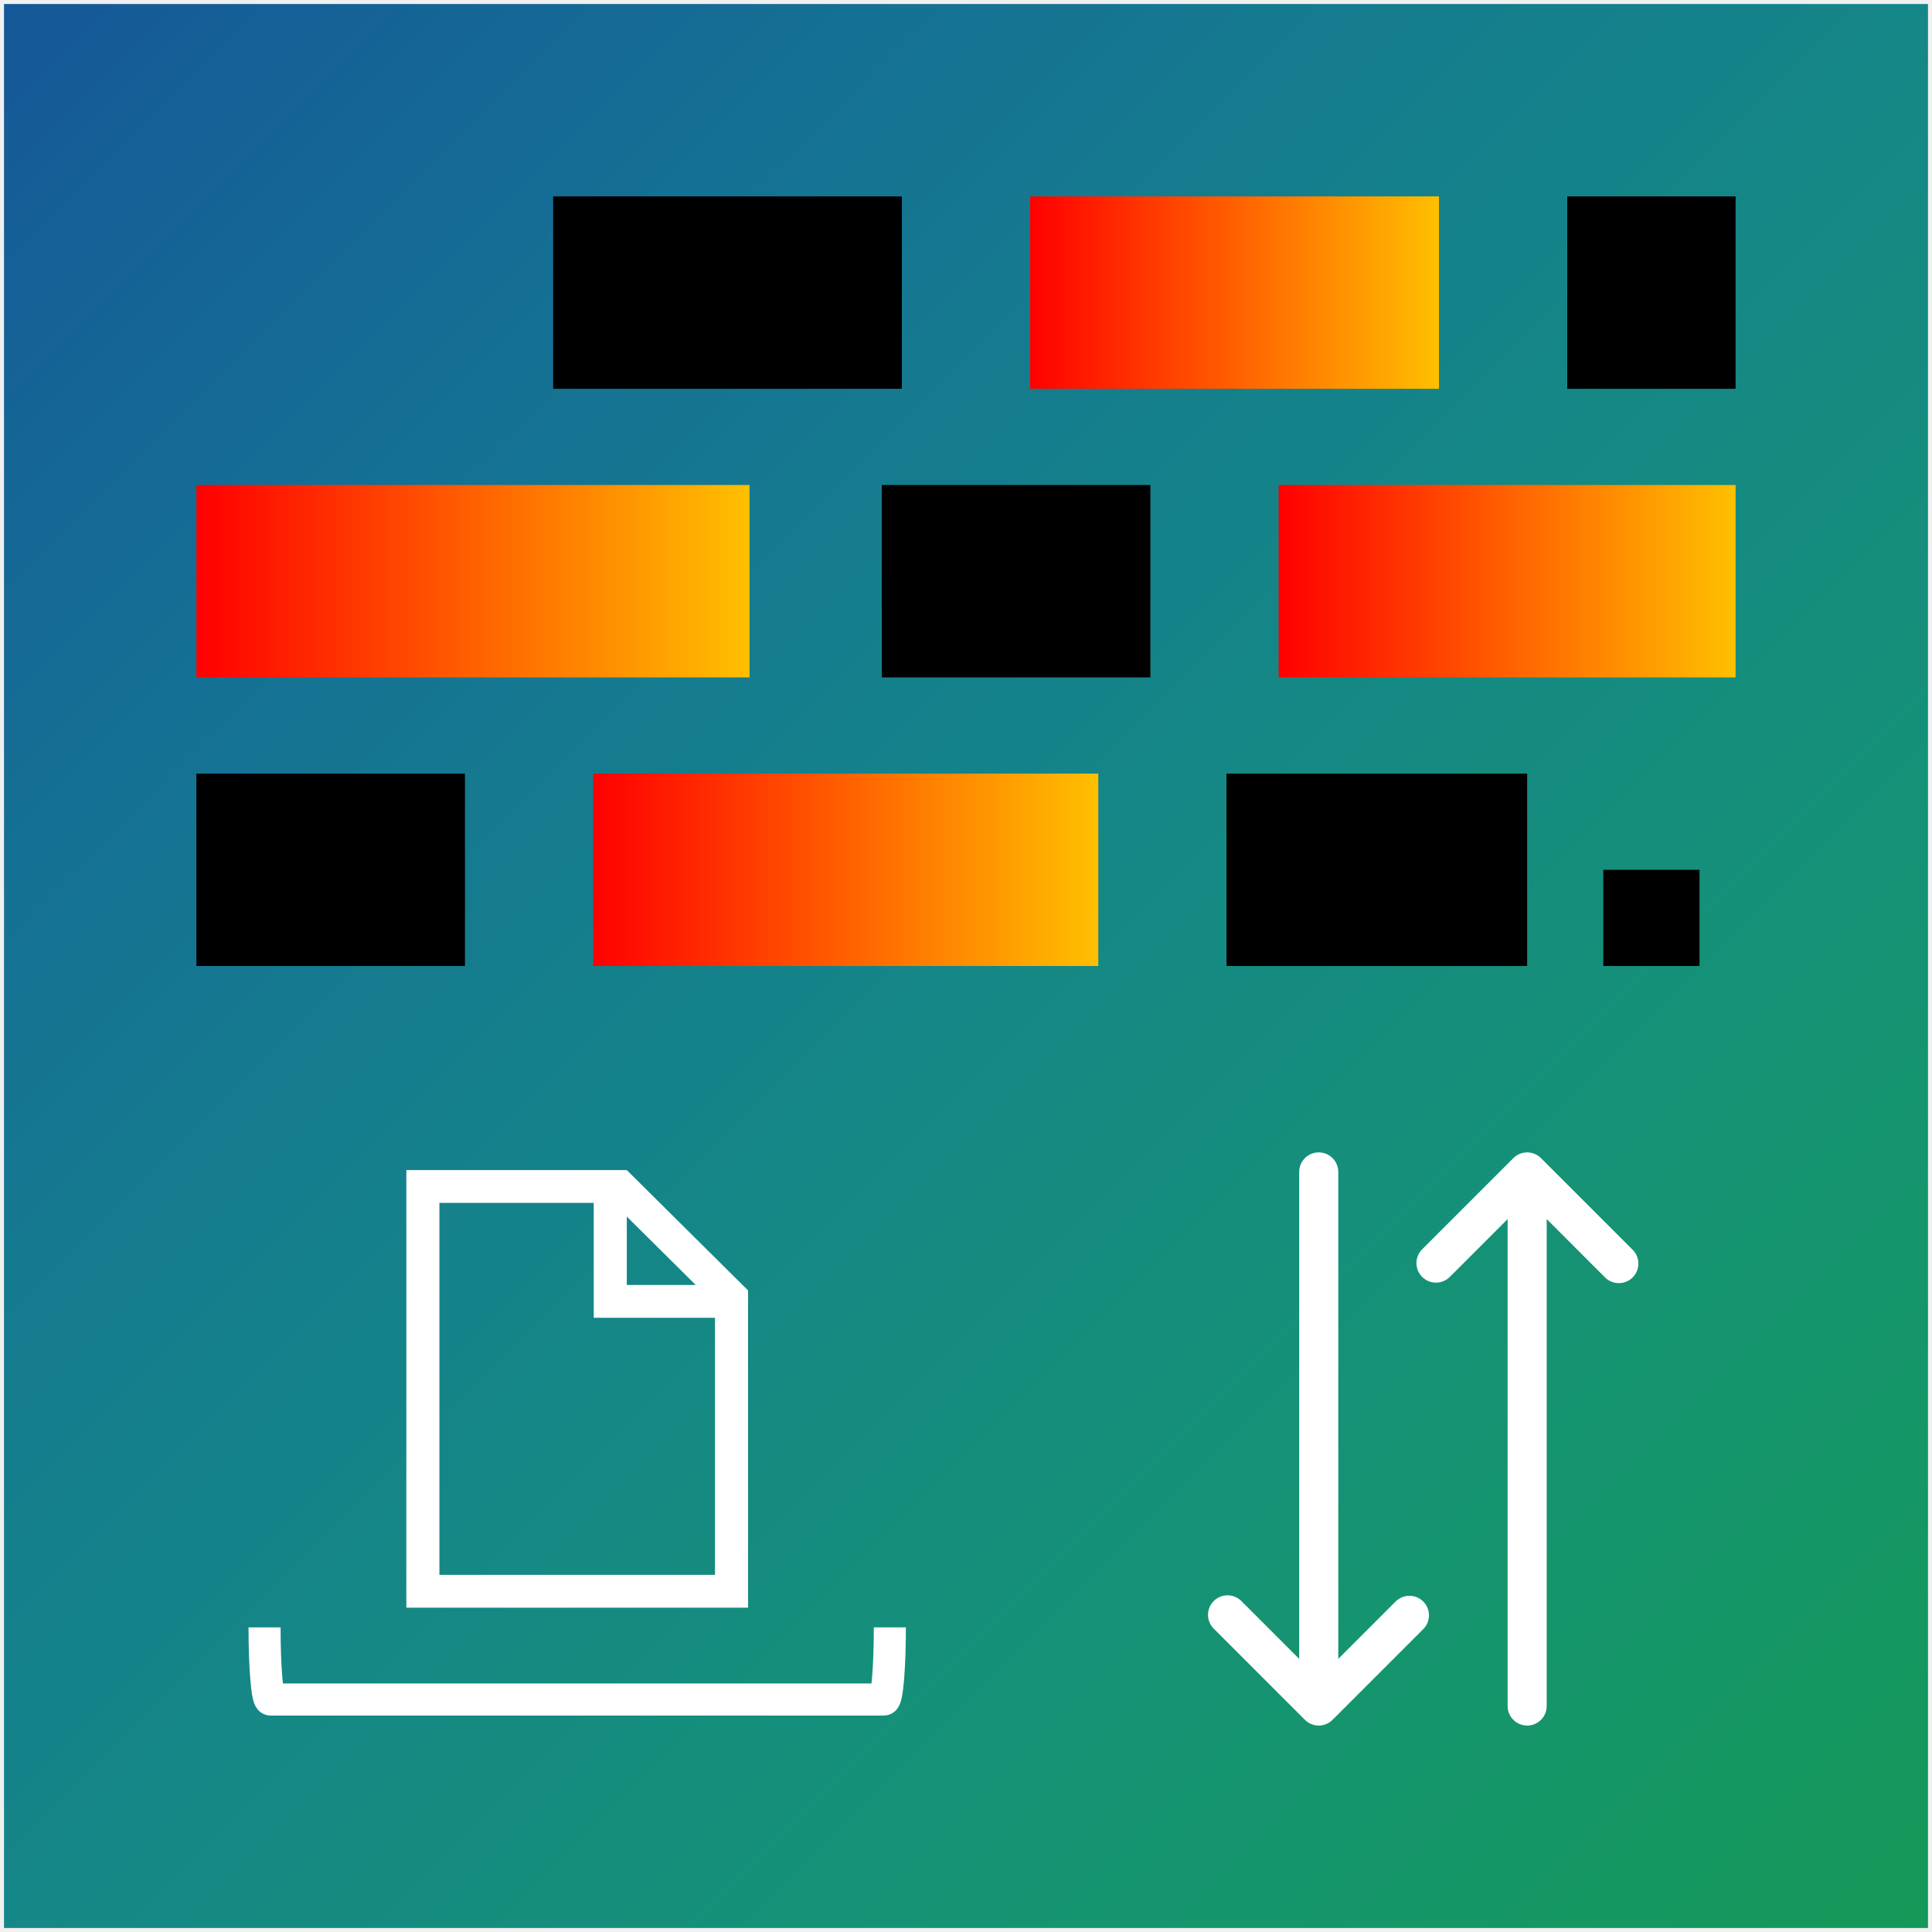
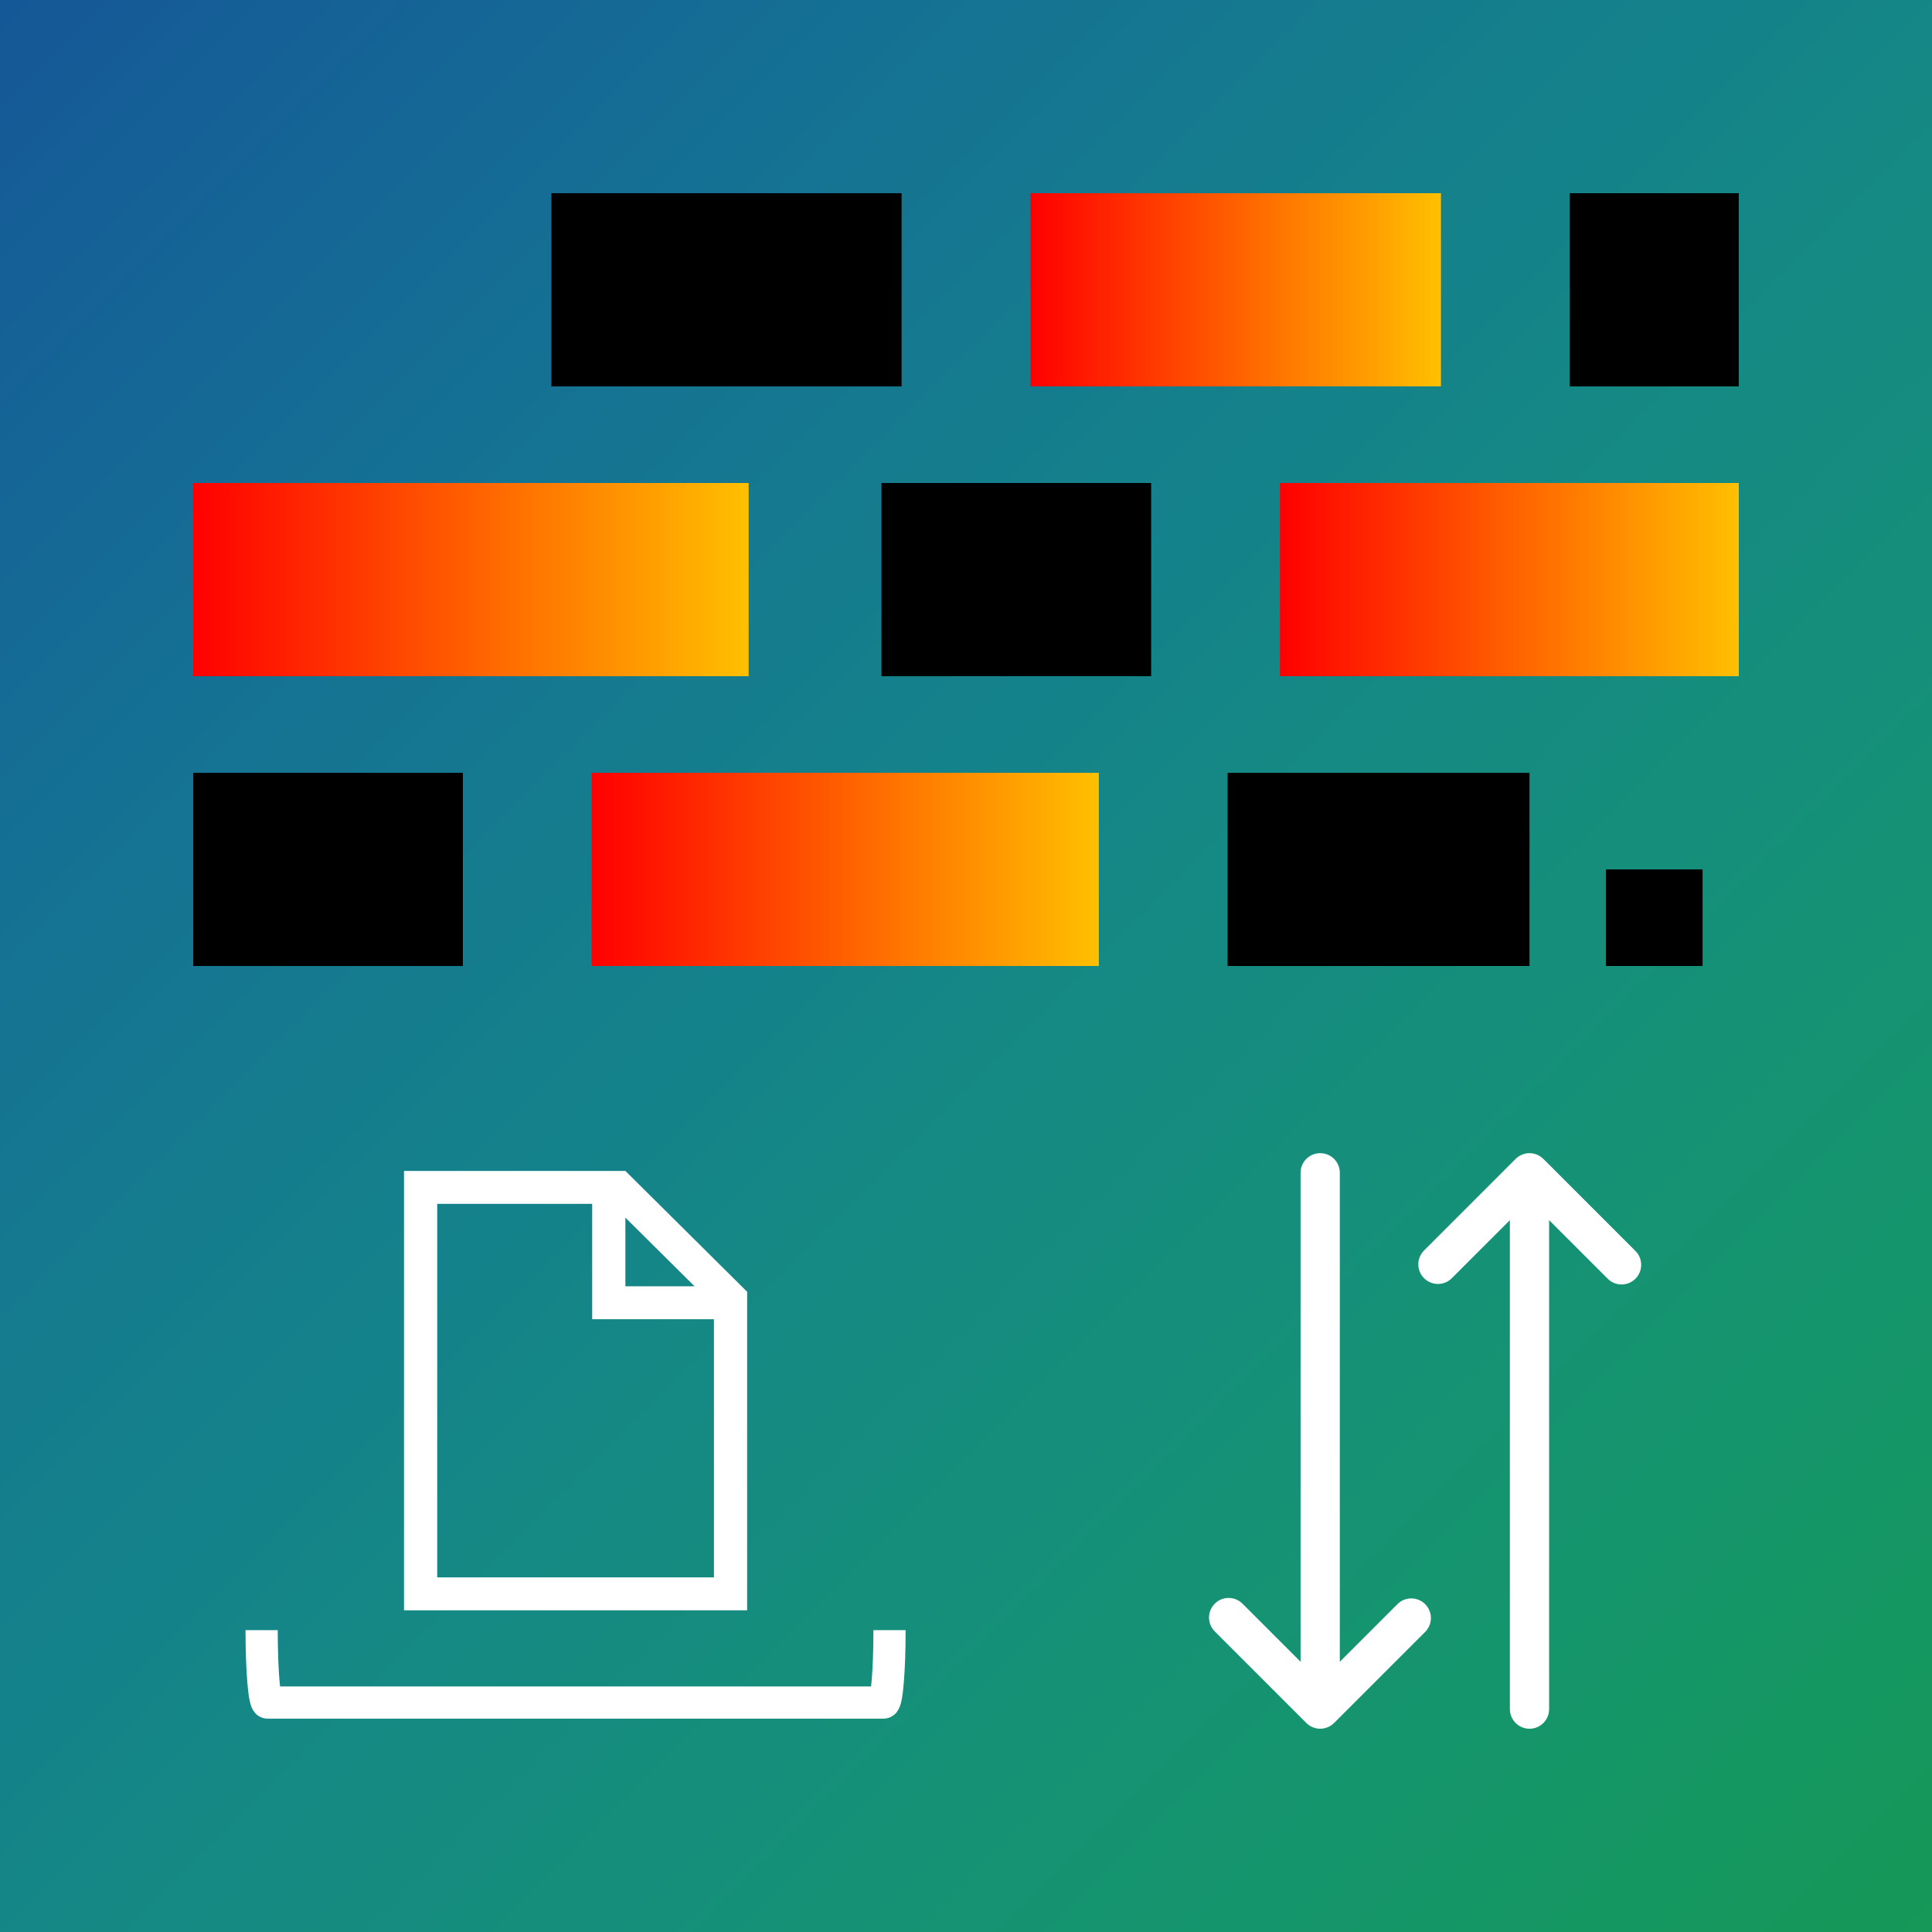
- <svg xmlns="http://www.w3.org/2000/svg" width="482" height="482" overflow="hidden">
+ <svg xmlns="http://www.w3.org/2000/svg" width="480" height="480" overflow="hidden">
  <defs>
    <clipPath id="clip0">
-       <path d="M-1-1 481-1 481 481-1 481Z" fill-rule="evenodd" clip-rule="evenodd" />
+       <path d="M0 0 480 0 480 480 0 480Z" fill-rule="evenodd" clip-rule="evenodd" />
    </clipPath>
    <linearGradient x1="-4.88883e-14" y1="0" x2="480" y2="480" gradientUnits="userSpaceOnUse" spreadMethod="reflect" id="fill1">
      <stop offset="0" stop-color="#155898" />
      <stop offset="0.016" stop-color="#155997" />
      <stop offset="0.032" stop-color="#155B97" />
      <stop offset="0.048" stop-color="#155D97" />
      <stop offset="0.063" stop-color="#155F97" />
      <stop offset="0.079" stop-color="#156197" />
      <stop offset="0.095" stop-color="#156297" />
      <stop offset="0.111" stop-color="#156496" />
      <stop offset="0.127" stop-color="#156696" />
      <stop offset="0.143" stop-color="#156896" />
      <stop offset="0.159" stop-color="#156995" />
      <stop offset="0.175" stop-color="#146B95" />
      <stop offset="0.19" stop-color="#156C95" />
      <stop offset="0.206" stop-color="#156E94" />
      <stop offset="0.222" stop-color="#147094" />
      <stop offset="0.238" stop-color="#157193" />
      <stop offset="0.254" stop-color="#157393" />
      <stop offset="0.27" stop-color="#157492" />
      <stop offset="0.286" stop-color="#157591" />
      <stop offset="0.302" stop-color="#157791" />
      <stop offset="0.317" stop-color="#157890" />
      <stop offset="0.333" stop-color="#157A8F" />
      <stop offset="0.349" stop-color="#157B8F" />
      <stop offset="0.365" stop-color="#157C8E" />
      <stop offset="0.381" stop-color="#147D8D" />
      <stop offset="0.397" stop-color="#157F8C" />
      <stop offset="0.413" stop-color="#14808B" />
      <stop offset="0.429" stop-color="#15818A" />
      <stop offset="0.444" stop-color="#14828A" />
      <stop offset="0.46" stop-color="#148389" />
      <stop offset="0.476" stop-color="#158488" />
      <stop offset="0.492" stop-color="#158687" />
      <stop offset="0.508" stop-color="#158786" />
      <stop offset="0.524" stop-color="#158884" />
      <stop offset="0.54" stop-color="#158983" />
      <stop offset="0.556" stop-color="#158A82" />
      <stop offset="0.571" stop-color="#158A81" />
      <stop offset="0.587" stop-color="#158B80" />
      <stop offset="0.603" stop-color="#158C7F" />
      <stop offset="0.619" stop-color="#158D7D" />
      <stop offset="0.635" stop-color="#158E7C" />
      <stop offset="0.651" stop-color="#158F7B" />
      <stop offset="0.667" stop-color="#158F7A" />
      <stop offset="0.683" stop-color="#159078" />
      <stop offset="0.698" stop-color="#159177" />
      <stop offset="0.714" stop-color="#159175" />
      <stop offset="0.73" stop-color="#159274" />
      <stop offset="0.746" stop-color="#159373" />
      <stop offset="0.762" stop-color="#159371" />
      <stop offset="0.778" stop-color="#159470" />
      <stop offset="0.794" stop-color="#15946E" />
      <stop offset="0.81" stop-color="#15956C" />
      <stop offset="0.825" stop-color="#15956B" />
      <stop offset="0.841" stop-color="#159569" />
      <stop offset="0.857" stop-color="#159668" />
      <stop offset="0.873" stop-color="#159666" />
      <stop offset="0.889" stop-color="#159664" />
      <stop offset="0.905" stop-color="#159762" />
      <stop offset="0.921" stop-color="#159761" />
      <stop offset="0.937" stop-color="#15975F" />
      <stop offset="0.952" stop-color="#15975D" />
      <stop offset="0.968" stop-color="#15975B" />
      <stop offset="0.984" stop-color="#159759" />
      <stop offset="1" stop-color="#159858" />
    </linearGradient>
-     <linearGradient x1="256" y1="72" x2="358" y2="72" gradientUnits="userSpaceOnUse" spreadMethod="reflect" id="fill2">
-       <stop offset="0" stop-color="#FF0000" />
-       <stop offset="0.5" stop-color="#FF6000" />
-       <stop offset="1" stop-color="#FFC000" />
-     </linearGradient>
-     <linearGradient x1="48" y1="144" x2="186" y2="144" gradientUnits="userSpaceOnUse" spreadMethod="reflect" id="fill3">
-       <stop offset="0" stop-color="#FF0000" />
-       <stop offset="0.5" stop-color="#FF6000" />
-       <stop offset="1" stop-color="#FFC000" />
-     </linearGradient>
-     <linearGradient x1="318" y1="144" x2="432" y2="144" gradientUnits="userSpaceOnUse" spreadMethod="reflect" id="fill4">
-       <stop offset="0" stop-color="#FF0000" />
-       <stop offset="0.5" stop-color="#FF6000" />
-       <stop offset="1" stop-color="#FFC000" />
-     </linearGradient>
-     <linearGradient x1="147" y1="216" x2="273" y2="216" gradientUnits="userSpaceOnUse" spreadMethod="reflect" id="fill5">
-       <stop offset="0" stop-color="#FF0000" />
-       <stop offset="0.5" stop-color="#FF6000" />
-       <stop offset="1" stop-color="#FFC000" />
-     </linearGradient>
-     <clipPath id="clip6">
-       <path d="M276 280 432 280 432 436 276 436Z" fill-rule="evenodd" clip-rule="evenodd" />
-     </clipPath>
+     <linearGradient x1="-4.88883e-14" y1="0" x2="480" y2="480" gradientUnits="userSpaceOnUse" spreadMethod="reflect" id="fill2">
+       <stop offset="0" stop-color="#155898" />
+       <stop offset="0.016" stop-color="#155997" />
+       <stop offset="0.032" stop-color="#155B97" />
+       <stop offset="0.048" stop-color="#155D97" />
+       <stop offset="0.063" stop-color="#155F97" />
+       <stop offset="0.079" stop-color="#156197" />
+       <stop offset="0.095" stop-color="#156297" />
+       <stop offset="0.111" stop-color="#156496" />
+       <stop offset="0.127" stop-color="#156696" />
+       <stop offset="0.143" stop-color="#156896" />
+       <stop offset="0.159" stop-color="#156995" />
+       <stop offset="0.175" stop-color="#146B95" />
+       <stop offset="0.19" stop-color="#156C95" />
+       <stop offset="0.206" stop-color="#156E94" />
+       <stop offset="0.222" stop-color="#147094" />
+       <stop offset="0.238" stop-color="#157193" />
+       <stop offset="0.254" stop-color="#157393" />
+       <stop offset="0.27" stop-color="#157492" />
+       <stop offset="0.286" stop-color="#157591" />
+       <stop offset="0.302" stop-color="#157791" />
+       <stop offset="0.317" stop-color="#157890" />
+       <stop offset="0.333" stop-color="#157A8F" />
+       <stop offset="0.349" stop-color="#157B8F" />
+       <stop offset="0.365" stop-color="#157C8E" />
+       <stop offset="0.381" stop-color="#147D8D" />
+       <stop offset="0.397" stop-color="#157F8C" />
+       <stop offset="0.413" stop-color="#14808B" />
+       <stop offset="0.429" stop-color="#15818A" />
+       <stop offset="0.444" stop-color="#14828A" />
+       <stop offset="0.46" stop-color="#148389" />
+       <stop offset="0.476" stop-color="#158488" />
+       <stop offset="0.492" stop-color="#158687" />
+       <stop offset="0.508" stop-color="#158786" />
+       <stop offset="0.524" stop-color="#158884" />
+       <stop offset="0.54" stop-color="#158983" />
+       <stop offset="0.556" stop-color="#158A82" />
+       <stop offset="0.571" stop-color="#158A81" />
+       <stop offset="0.587" stop-color="#158B80" />
+       <stop offset="0.603" stop-color="#158C7F" />
+       <stop offset="0.619" stop-color="#158D7D" />
+       <stop offset="0.635" stop-color="#158E7C" />
+       <stop offset="0.651" stop-color="#158F7B" />
+       <stop offset="0.667" stop-color="#158F7A" />
+       <stop offset="0.683" stop-color="#159078" />
+       <stop offset="0.698" stop-color="#159177" />
+       <stop offset="0.714" stop-color="#159175" />
+       <stop offset="0.73" stop-color="#159274" />
+       <stop offset="0.746" stop-color="#159373" />
+       <stop offset="0.762" stop-color="#159371" />
+       <stop offset="0.778" stop-color="#159470" />
+       <stop offset="0.794" stop-color="#15946E" />
+       <stop offset="0.81" stop-color="#15956C" />
+       <stop offset="0.825" stop-color="#15956B" />
+       <stop offset="0.841" stop-color="#159569" />
+       <stop offset="0.857" stop-color="#159668" />
+       <stop offset="0.873" stop-color="#159666" />
+       <stop offset="0.889" stop-color="#159664" />
+       <stop offset="0.905" stop-color="#159762" />
+       <stop offset="0.921" stop-color="#159761" />
+       <stop offset="0.937" stop-color="#15975F" />
+       <stop offset="0.952" stop-color="#15975D" />
+       <stop offset="0.968" stop-color="#15975B" />
+       <stop offset="0.984" stop-color="#159759" />
+       <stop offset="1" stop-color="#159858" />
+     </linearGradient>
+     <linearGradient x1="256" y1="72" x2="358" y2="72" gradientUnits="userSpaceOnUse" spreadMethod="reflect" id="fill3">
+       <stop offset="0" stop-color="#FF0000" />
+       <stop offset="0.5" stop-color="#FF6000" />
+       <stop offset="1" stop-color="#FFC000" />
+     </linearGradient>
+     <linearGradient x1="48" y1="144" x2="186" y2="144" gradientUnits="userSpaceOnUse" spreadMethod="reflect" id="fill4">
+       <stop offset="0" stop-color="#FF0000" />
+       <stop offset="0.5" stop-color="#FF6000" />
+       <stop offset="1" stop-color="#FFC000" />
+     </linearGradient>
+     <linearGradient x1="318" y1="144" x2="432" y2="144" gradientUnits="userSpaceOnUse" spreadMethod="reflect" id="fill5">
+       <stop offset="0" stop-color="#FF0000" />
+       <stop offset="0.5" stop-color="#FF6000" />
+       <stop offset="1" stop-color="#FFC000" />
+     </linearGradient>
+     <linearGradient x1="147" y1="216" x2="273" y2="216" gradientUnits="userSpaceOnUse" spreadMethod="reflect" id="fill6">
+       <stop offset="0" stop-color="#FF0000" />
+       <stop offset="0.5" stop-color="#FF6000" />
+       <stop offset="1" stop-color="#FFC000" />
+     </linearGradient>
    <clipPath id="clip7">
      <path d="M276 280 432 280 432 436 276 436Z" fill-rule="evenodd" clip-rule="evenodd" />
    </clipPath>
    <clipPath id="clip8">
      <path d="M276 280 432 280 432 436 276 436Z" fill-rule="evenodd" clip-rule="evenodd" />
    </clipPath>
    <clipPath id="clip9">
-       <path d="M77 280 209 280 209 411 77 411Z" fill-rule="evenodd" clip-rule="evenodd" />
+       <path d="M276 280 432 280 432 436 276 436Z" fill-rule="evenodd" clip-rule="evenodd" />
    </clipPath>
    <clipPath id="clip10">
      <path d="M77 280 209 280 209 411 77 411Z" fill-rule="evenodd" clip-rule="evenodd" />
    </clipPath>
    <clipPath id="clip11">
      <path d="M77 280 209 280 209 411 77 411Z" fill-rule="evenodd" clip-rule="evenodd" />
    </clipPath>
+     <clipPath id="clip12">
+       <path d="M77 280 209 280 209 411 77 411Z" fill-rule="evenodd" clip-rule="evenodd" />
+     </clipPath>
  </defs>
-   <g clip-path="url(#clip0)" transform="translate(1 1)">
+   <g clip-path="url(#clip0)">
    <rect x="0" y="0" width="480" height="480" fill="url(#fill1)" />
-     <rect x="256" y="48" width="102" height="48" fill="url(#fill2)" />
+     <rect x="0" y="0" width="480" height="480" fill="url(#fill2)" />
+     <rect x="256" y="48" width="102" height="48" fill="url(#fill3)" />
    <rect x="137" y="48" width="87" height="48" />
    <rect x="390" y="48" width="42" height="48" />
-     <rect x="48" y="120" width="138" height="48" fill="url(#fill3)" />
+     <rect x="48" y="120" width="138" height="48" fill="url(#fill4)" />
    <rect x="219" y="120" width="67" height="48" />
-     <rect x="318" y="120" width="114" height="48" fill="url(#fill4)" />
+     <rect x="318" y="120" width="114" height="48" fill="url(#fill5)" />
    <rect x="48" y="192" width="67" height="48" />
-     <rect x="147" y="192" width="126" height="48" fill="url(#fill5)" />
+     <rect x="147" y="192" width="126" height="48" fill="url(#fill6)" />
    <rect x="305" y="192" width="75" height="48" />
    <rect x="399" y="216" width="24" height="24" />
-     <g clip-path="url(#clip6)">
-       <g clip-path="url(#clip7)">
-         <g clip-path="url(#clip8)">
+     <g clip-path="url(#clip7)">
+       <g clip-path="url(#clip8)">
+         <g clip-path="url(#clip9)">
          <path d="M332.875 291.375 332.875 412.86 347.305 398.43C349.275 396.595 352.36 396.703 354.195 398.673 355.94 400.545 355.94 403.448 354.195 405.32L331.445 428.07C329.542 429.971 326.458 429.971 324.555 428.07L301.805 405.32C299.904 403.417 299.904 400.333 301.805 398.43 303.708 396.529 306.792 396.529 308.695 398.43L323.125 412.86 323.125 291.375C323.125 288.683 325.308 286.5 328 286.5 330.692 286.5 332.875 288.683 332.875 291.375Z" fill="#FFFFFF" />
          <path d="M384.875 424.625 384.875 303.14 399.305 317.57C401.14 319.54 404.225 319.649 406.195 317.813 408.165 315.978 408.274 312.893 406.438 310.923 406.36 310.839 406.279 310.758 406.195 310.68L383.445 287.93C381.542 286.029 378.458 286.029 376.555 287.93L353.805 310.68C351.904 312.583 351.904 315.667 353.805 317.57 355.708 319.471 358.792 319.471 360.695 317.57L375.125 303.14 375.125 424.625C375.125 427.317 377.308 429.5 380 429.5 382.692 429.5 384.875 427.317 384.875 424.625Z" fill="#FFFFFF" />
        </g>
      </g>
    </g>
-     <g clip-path="url(#clip9)">
-       <g clip-path="url(#clip10)">
-         <g clip-path="url(#clip11)">
+     <g clip-path="url(#clip10)">
+       <g clip-path="url(#clip11)">
+         <g clip-path="url(#clip12)">
          <path d="M31.385 111.896 31.385 19.104 69.594 19.104 69.594 47.76 99.615 47.76 99.615 111.896 31.385 111.896ZM77.781 22.516 94.838 39.573 77.781 39.573 77.781 22.516ZM77.781 10.917 23.198 10.917 23.198 120.083 107.802 120.083 107.802 40.938 77.781 10.917Z" fill="#FFFFFF" transform="matrix(1.00763 0 -0 1 77 280)" />
        </g>
      </g>
    </g>
    <path d="M221 405C221 414.941 220.328 423 219.5 423L66.5 423C65.671 423 65 414.941 65 405" stroke="#FFFFFF" stroke-width="8" stroke-miterlimit="8" fill="none" fill-rule="evenodd" />
  </g>
</svg>
